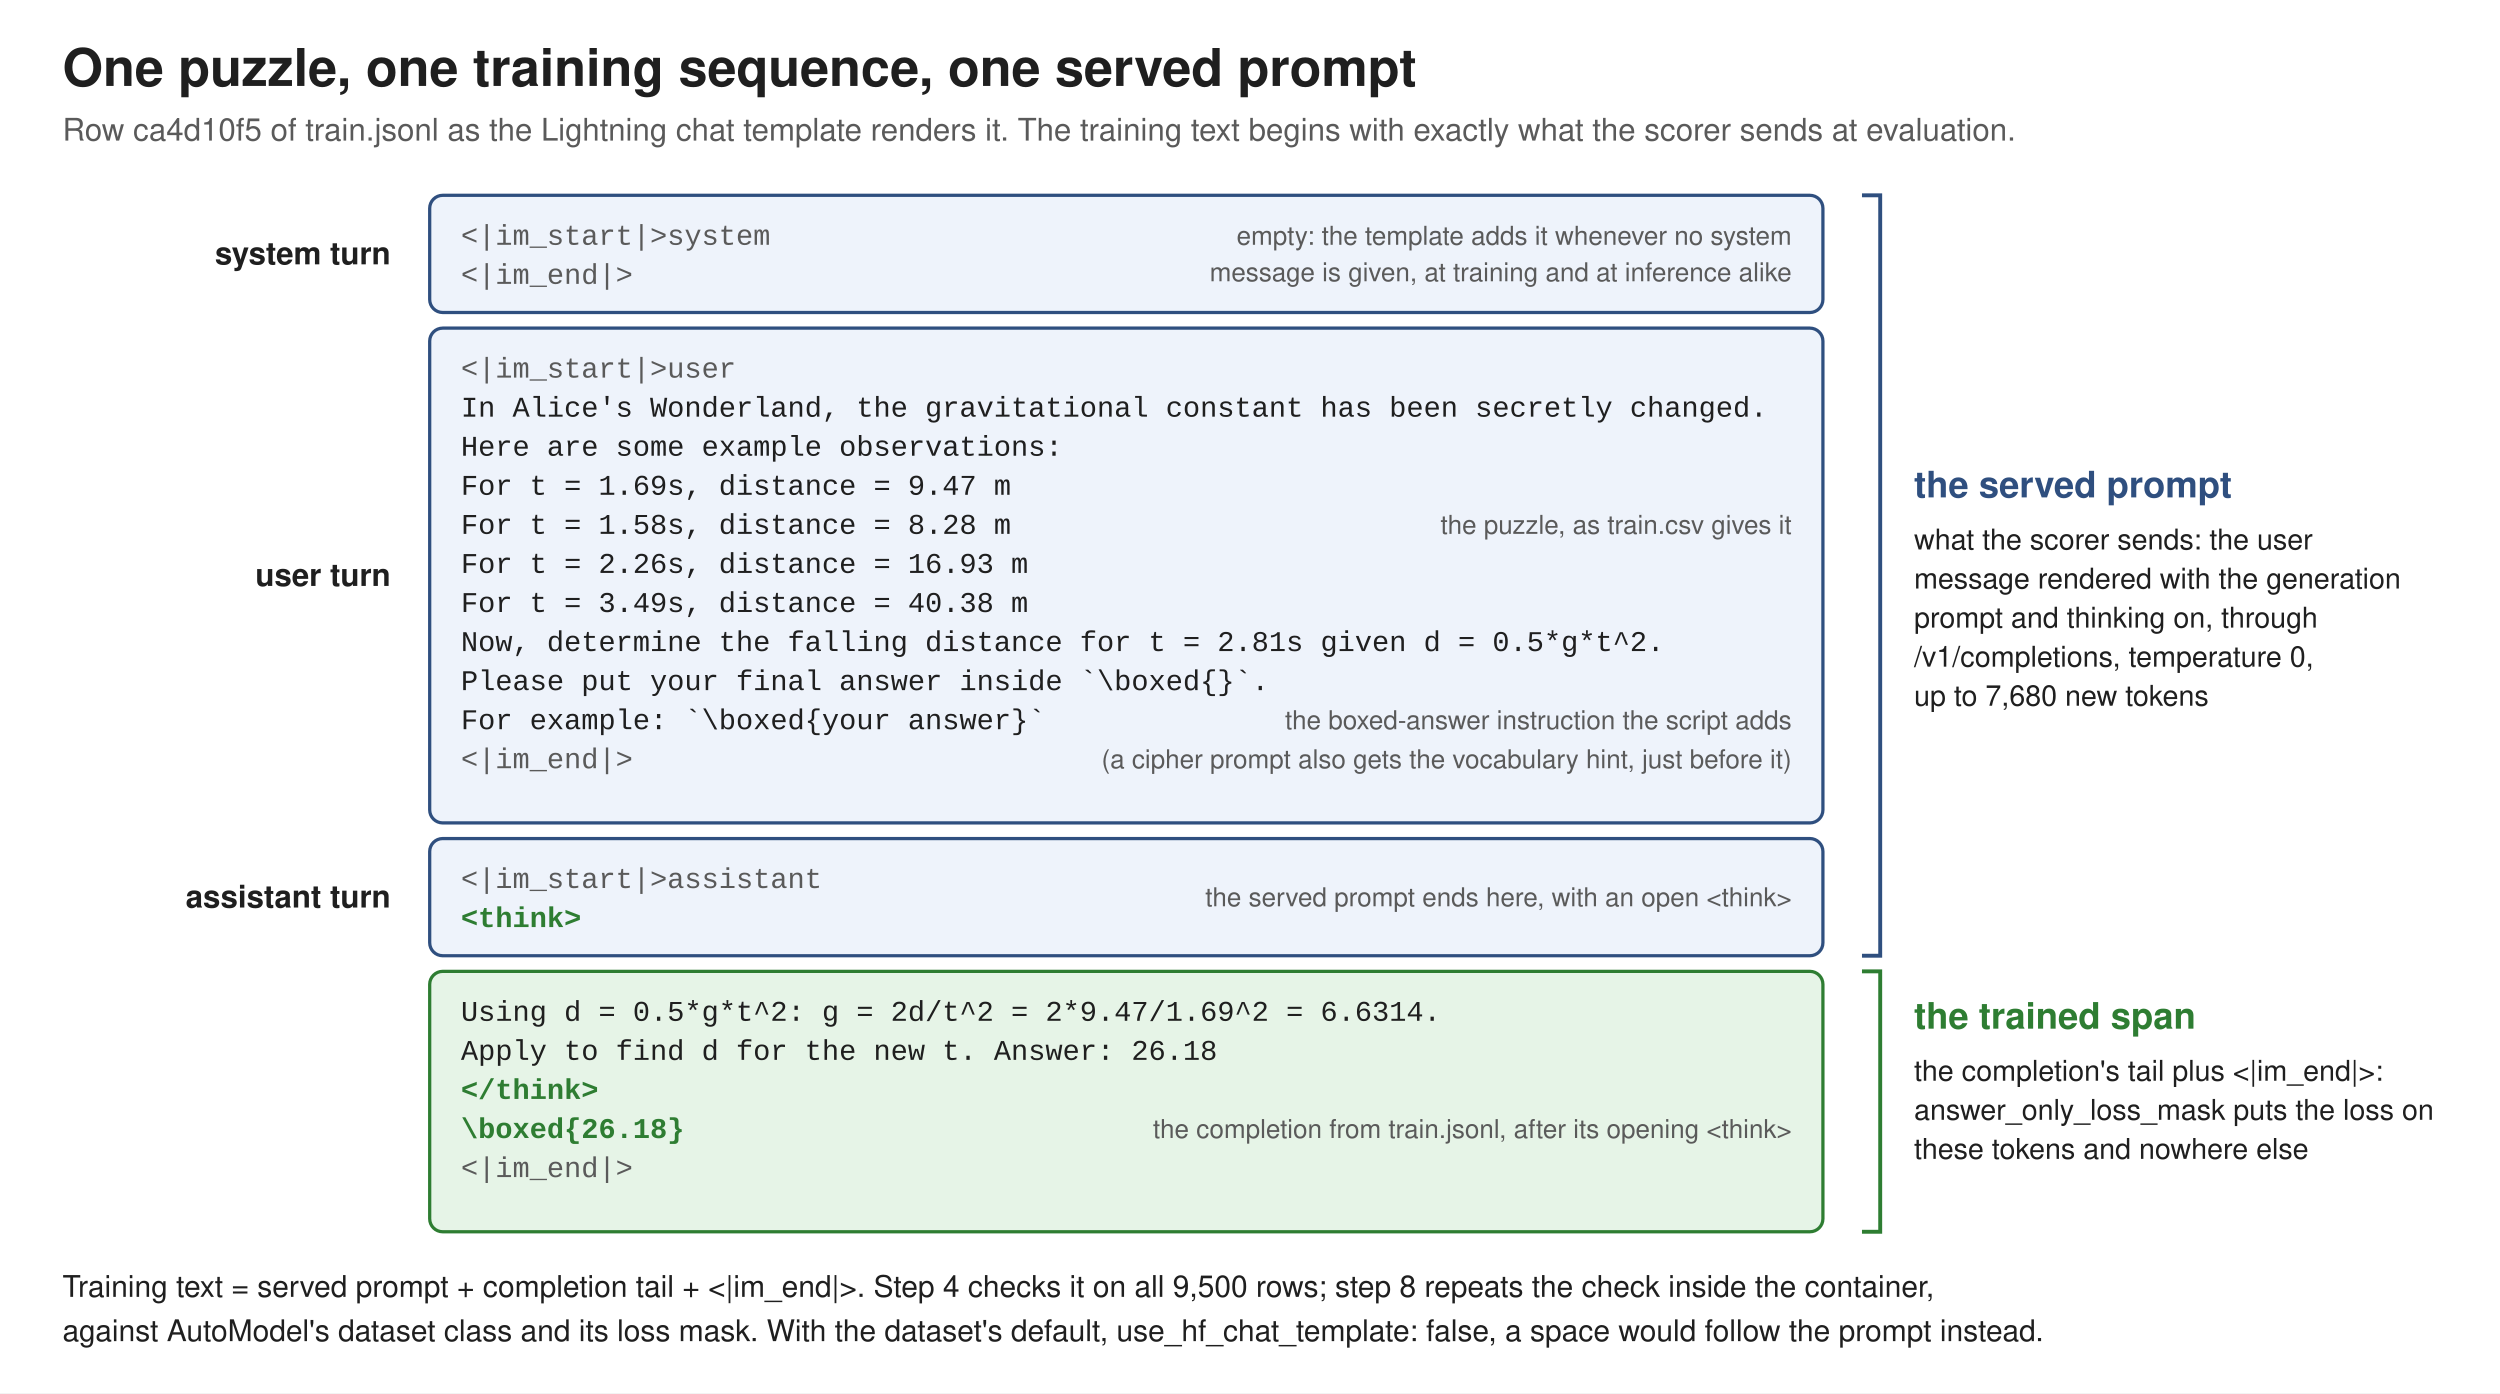
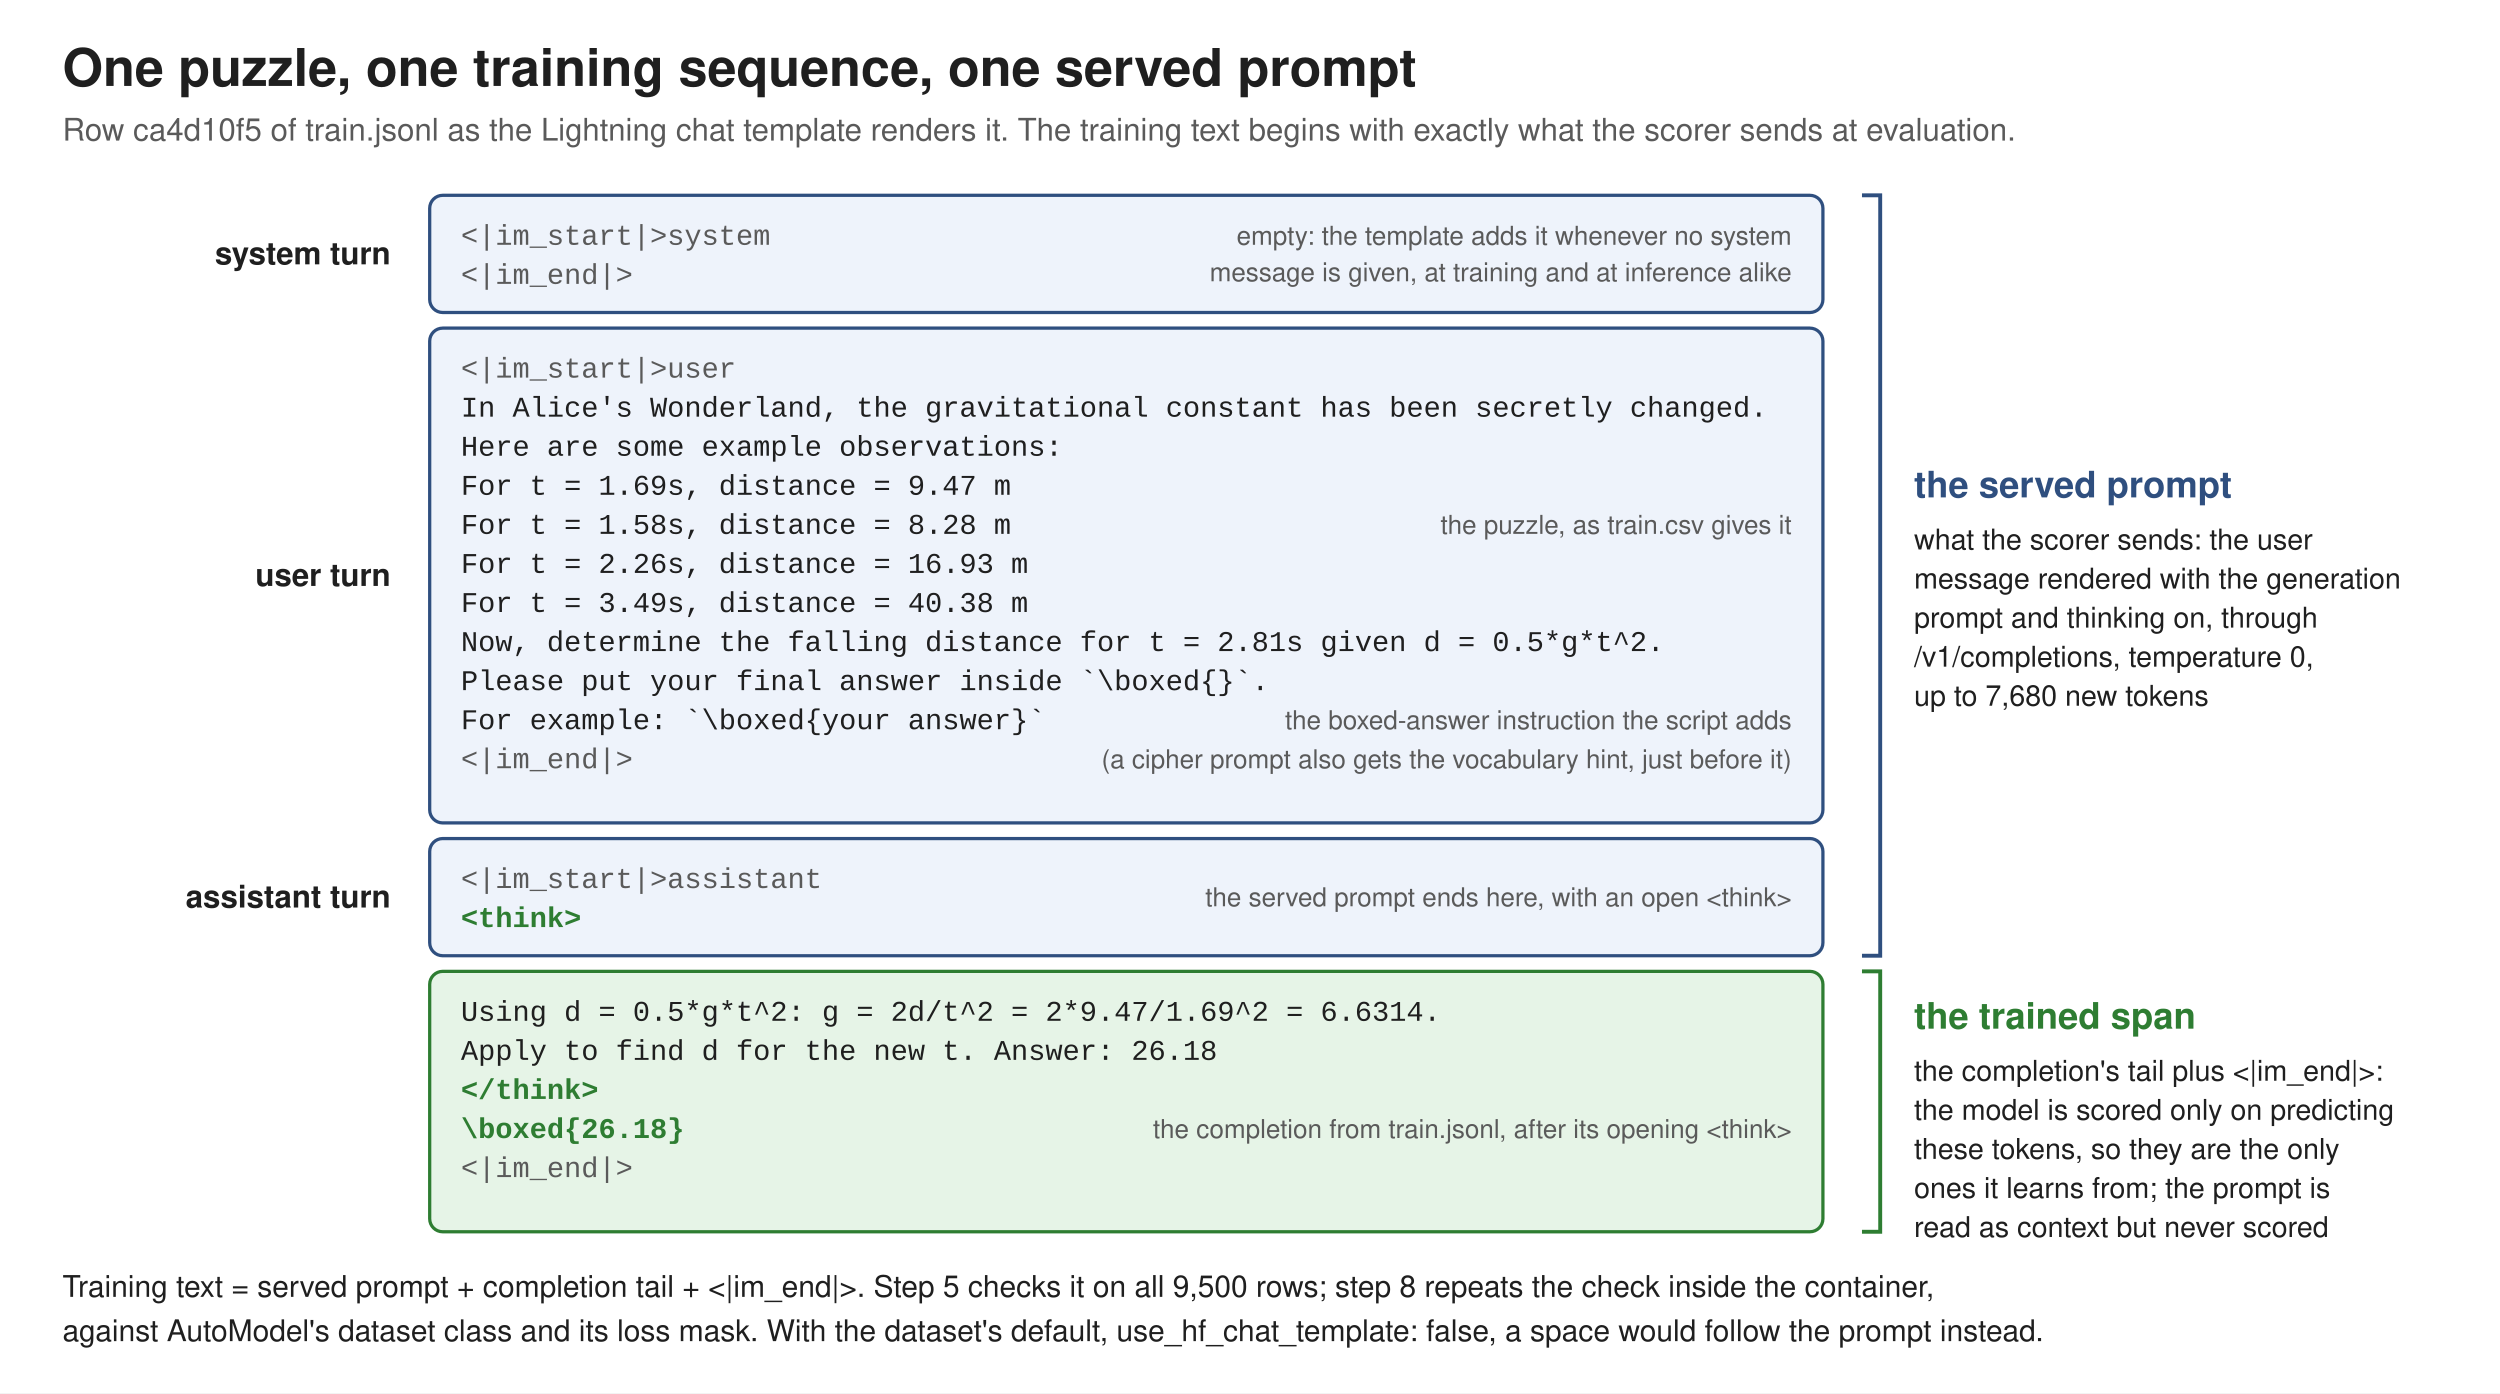
<svg xmlns="http://www.w3.org/2000/svg" width="1920" height="1070" viewBox="0 0 1920 1070" role="img" aria-label="One puzzle, one training sequence, one served prompt">
  <defs>
    <marker id="arrow" viewBox="0 0 10 10" refX="9" refY="5" markerWidth="7" markerHeight="7" orient="auto-start-reverse">
      <path d="M0 0L10 5L0 10z" fill="#333333" />
    </marker>
  </defs>
  <rect width="1920" height="1070" fill="#ffffff" />
  <text x="48" y="66" font-family="'Helvetica Neue', Helvetica, Arial, sans-serif" font-size="40" font-weight="700" fill="#1f1f1f" text-anchor="start">One puzzle, one training sequence, one served prompt</text>
  <text x="48" y="108" font-family="'Helvetica Neue', Helvetica, Arial, sans-serif" font-size="24" font-weight="400" fill="#5a5a5a" text-anchor="start">Row ca4d10f5 of train.jsonl as the Lightning chat template renders it. The training text begins with exactly what the scorer sends at evaluation.</text>
  <rect x="330" y="150" width="1070" height="90" rx="10" fill="#eef3fb" stroke="#2f4f7f" stroke-width="2.5" />
  <text x="300" y="203.0" font-family="'Helvetica Neue', Helvetica, Arial, sans-serif" font-size="24" font-weight="700" fill="#1f1f1f" text-anchor="end">system turn</text>
  <text x="354" y="188" font-family="Menlo, Monaco, 'Courier New', monospace" font-size="22" font-weight="400" fill="#5a5a5a" text-anchor="start">&lt;|im_start|&gt;system</text>
  <text x="354" y="218" font-family="Menlo, Monaco, 'Courier New', monospace" font-size="22" font-weight="400" fill="#5a5a5a" text-anchor="start">&lt;|im_end|&gt;</text>
  <text x="1376" y="188" font-family="'Helvetica Neue', Helvetica, Arial, sans-serif" font-size="20" font-weight="400" fill="#5a5a5a" text-anchor="end">empty: the template adds it whenever no system</text>
  <text x="1376" y="216" font-family="'Helvetica Neue', Helvetica, Arial, sans-serif" font-size="20" font-weight="400" fill="#5a5a5a" text-anchor="end">message is given, at training and at inference alike</text>
  <rect x="330" y="252" width="1070" height="380" rx="10" fill="#eef3fb" stroke="#2f4f7f" stroke-width="2.5" />
  <text x="300" y="450.0" font-family="'Helvetica Neue', Helvetica, Arial, sans-serif" font-size="24" font-weight="700" fill="#1f1f1f" text-anchor="end">user turn</text>
  <text x="354" y="290" font-family="Menlo, Monaco, 'Courier New', monospace" font-size="22" font-weight="400" fill="#5a5a5a" text-anchor="start">&lt;|im_start|&gt;user</text>
  <text x="354" y="320" font-family="Menlo, Monaco, 'Courier New', monospace" font-size="22" font-weight="400" fill="#1f1f1f" text-anchor="start">In Alice's Wonderland, the gravitational constant has been secretly changed.</text>
  <text x="354" y="350" font-family="Menlo, Monaco, 'Courier New', monospace" font-size="22" font-weight="400" fill="#1f1f1f" text-anchor="start">Here are some example observations:</text>
  <text x="354" y="380" font-family="Menlo, Monaco, 'Courier New', monospace" font-size="22" font-weight="400" fill="#1f1f1f" text-anchor="start">For t = 1.69s, distance = 9.47 m</text>
  <text x="354" y="410" font-family="Menlo, Monaco, 'Courier New', monospace" font-size="22" font-weight="400" fill="#1f1f1f" text-anchor="start">For t = 1.58s, distance = 8.28 m</text>
  <text x="354" y="440" font-family="Menlo, Monaco, 'Courier New', monospace" font-size="22" font-weight="400" fill="#1f1f1f" text-anchor="start">For t = 2.26s, distance = 16.93 m</text>
  <text x="354" y="470" font-family="Menlo, Monaco, 'Courier New', monospace" font-size="22" font-weight="400" fill="#1f1f1f" text-anchor="start">For t = 3.49s, distance = 40.38 m</text>
  <text x="354" y="500" font-family="Menlo, Monaco, 'Courier New', monospace" font-size="22" font-weight="400" fill="#1f1f1f" text-anchor="start">Now, determine the falling distance for t = 2.81s given d = 0.5*g*t^2.</text>
  <text x="354" y="530" font-family="Menlo, Monaco, 'Courier New', monospace" font-size="22" font-weight="400" fill="#1f1f1f" text-anchor="start">Please put your final answer inside `\boxed{}`.</text>
  <text x="354" y="560" font-family="Menlo, Monaco, 'Courier New', monospace" font-size="22" font-weight="400" fill="#1f1f1f" text-anchor="start">For example: `\boxed{your answer}`</text>
  <text x="354" y="590" font-family="Menlo, Monaco, 'Courier New', monospace" font-size="22" font-weight="400" fill="#5a5a5a" text-anchor="start">&lt;|im_end|&gt;</text>
  <text x="1376" y="410" font-family="'Helvetica Neue', Helvetica, Arial, sans-serif" font-size="20" font-weight="400" fill="#5a5a5a" text-anchor="end">the puzzle, as train.csv gives it</text>
  <text x="1376" y="560" font-family="'Helvetica Neue', Helvetica, Arial, sans-serif" font-size="20" font-weight="400" fill="#5a5a5a" text-anchor="end">the boxed-answer instruction the script adds</text>
  <text x="1376" y="590" font-family="'Helvetica Neue', Helvetica, Arial, sans-serif" font-size="20" font-weight="400" fill="#5a5a5a" text-anchor="end">(a cipher prompt also gets the vocabulary hint, just before it)</text>
  <rect x="330" y="644" width="1070" height="90" rx="10" fill="#eef3fb" stroke="#2f4f7f" stroke-width="2.5" />
  <text x="300" y="697.0" font-family="'Helvetica Neue', Helvetica, Arial, sans-serif" font-size="24" font-weight="700" fill="#1f1f1f" text-anchor="end">assistant turn</text>
  <text x="354" y="682" font-family="Menlo, Monaco, 'Courier New', monospace" font-size="22" font-weight="400" fill="#5a5a5a" text-anchor="start">&lt;|im_start|&gt;assistant</text>
  <text x="354" y="712" font-family="Menlo, Monaco, 'Courier New', monospace" font-size="22" font-weight="700" fill="#2e7d32" text-anchor="start">&lt;think&gt;</text>
  <text x="1376" y="696" font-family="'Helvetica Neue', Helvetica, Arial, sans-serif" font-size="20" font-weight="400" fill="#5a5a5a" text-anchor="end">the served prompt ends here, with an open &lt;think&gt;</text>
  <rect x="330" y="746" width="1070" height="200" rx="10" fill="#e6f4e7" stroke="#2e7d32" stroke-width="2.5" />
  <text x="300" y="854.0" font-family="'Helvetica Neue', Helvetica, Arial, sans-serif" font-size="24" font-weight="700" fill="#1f1f1f" text-anchor="end" />
  <text x="354" y="784" font-family="Menlo, Monaco, 'Courier New', monospace" font-size="22" font-weight="400" fill="#1f1f1f" text-anchor="start">Using d = 0.5*g*t^2: g = 2d/t^2 = 2*9.47/1.69^2 = 6.6314.</text>
  <text x="354" y="814" font-family="Menlo, Monaco, 'Courier New', monospace" font-size="22" font-weight="400" fill="#1f1f1f" text-anchor="start">Apply to find d for the new t. Answer: 26.18</text>
  <text x="354" y="844" font-family="Menlo, Monaco, 'Courier New', monospace" font-size="22" font-weight="700" fill="#2e7d32" text-anchor="start">&lt;/think&gt;</text>
  <text x="354" y="874" font-family="Menlo, Monaco, 'Courier New', monospace" font-size="22" font-weight="700" fill="#2e7d32" text-anchor="start">\boxed{26.18}</text>
  <text x="354" y="904" font-family="Menlo, Monaco, 'Courier New', monospace" font-size="22" font-weight="400" fill="#5a5a5a" text-anchor="start">&lt;|im_end|&gt;</text>
  <text x="1376" y="874" font-family="'Helvetica Neue', Helvetica, Arial, sans-serif" font-size="20" font-weight="400" fill="#5a5a5a" text-anchor="end">the completion from train.jsonl, after its opening &lt;think&gt;</text>
  <path d="M1430 150 h 14 v 584 h -14" fill="none" stroke="#2f4f7f" stroke-width="3" />
  <path d="M1430 746 h 14 v 200 h -14" fill="none" stroke="#2e7d32" stroke-width="3" />
  <text x="1470" y="382.0" font-family="'Helvetica Neue', Helvetica, Arial, sans-serif" font-size="28" font-weight="700" fill="#2f4f7f" text-anchor="start">the served prompt</text>
  <text x="1470" y="422.0" font-family="'Helvetica Neue', Helvetica, Arial, sans-serif" font-size="22" font-weight="400" fill="#1f1f1f" text-anchor="start">what the scorer sends: the user</text>
  <text x="1470" y="452.0" font-family="'Helvetica Neue', Helvetica, Arial, sans-serif" font-size="22" font-weight="400" fill="#1f1f1f" text-anchor="start">message rendered with the generation</text>
  <text x="1470" y="482.0" font-family="'Helvetica Neue', Helvetica, Arial, sans-serif" font-size="22" font-weight="400" fill="#1f1f1f" text-anchor="start">prompt and thinking on, through</text>
  <text x="1470" y="512.0" font-family="'Helvetica Neue', Helvetica, Arial, sans-serif" font-size="22" font-weight="400" fill="#1f1f1f" text-anchor="start">/v1/completions, temperature 0,</text>
  <text x="1470" y="542.0" font-family="'Helvetica Neue', Helvetica, Arial, sans-serif" font-size="22" font-weight="400" fill="#1f1f1f" text-anchor="start">up to 7,680 new tokens</text>
  <text x="1470" y="790" font-family="'Helvetica Neue', Helvetica, Arial, sans-serif" font-size="28" font-weight="700" fill="#2e7d32" text-anchor="start">the trained span</text>
  <text x="1470" y="830" font-family="'Helvetica Neue', Helvetica, Arial, sans-serif" font-size="22" font-weight="400" fill="#1f1f1f" text-anchor="start">the completion's tail plus &lt;|im_end|&gt;:</text>
-   <text x="1470" y="860" font-family="'Helvetica Neue', Helvetica, Arial, sans-serif" font-size="22" font-weight="400" fill="#1f1f1f" text-anchor="start">answer_only_loss_mask puts the loss on</text>
-   <text x="1470" y="890" font-family="'Helvetica Neue', Helvetica, Arial, sans-serif" font-size="22" font-weight="400" fill="#1f1f1f" text-anchor="start">these tokens and nowhere else</text>
-   <text x="48" y="996" font-family="'Helvetica Neue', Helvetica, Arial, sans-serif" font-size="23" font-weight="400" fill="#1f1f1f" text-anchor="start">Training text = served prompt + completion tail + &lt;|im_end|&gt;. Step 4 checks it on all 9,500 rows; step 8 repeats the check inside the container,</text>
+   <text x="1470" y="860" font-family="'Helvetica Neue', Helvetica, Arial, sans-serif" font-size="22" font-weight="400" fill="#1f1f1f" text-anchor="start">the model is scored only on predicting</text>
+   <text x="1470" y="890" font-family="'Helvetica Neue', Helvetica, Arial, sans-serif" font-size="22" font-weight="400" fill="#1f1f1f" text-anchor="start">these tokens, so they are the only</text>
+   <text x="1470" y="920" font-family="'Helvetica Neue', Helvetica, Arial, sans-serif" font-size="22" font-weight="400" fill="#1f1f1f" text-anchor="start">ones it learns from; the prompt is</text>
+   <text x="1470" y="950" font-family="'Helvetica Neue', Helvetica, Arial, sans-serif" font-size="22" font-weight="400" fill="#1f1f1f" text-anchor="start">read as context but never scored</text>
+   <text x="48" y="996" font-family="'Helvetica Neue', Helvetica, Arial, sans-serif" font-size="23" font-weight="400" fill="#1f1f1f" text-anchor="start">Training text = served prompt + completion tail + &lt;|im_end|&gt;. Step 5 checks it on all 9,500 rows; step 8 repeats the check inside the container,</text>
  <text x="48" y="1030" font-family="'Helvetica Neue', Helvetica, Arial, sans-serif" font-size="23" font-weight="400" fill="#1f1f1f" text-anchor="start">against AutoModel's dataset class and its loss mask. With the dataset's default, use_hf_chat_template: false, a space would follow the prompt instead.</text>
</svg>
